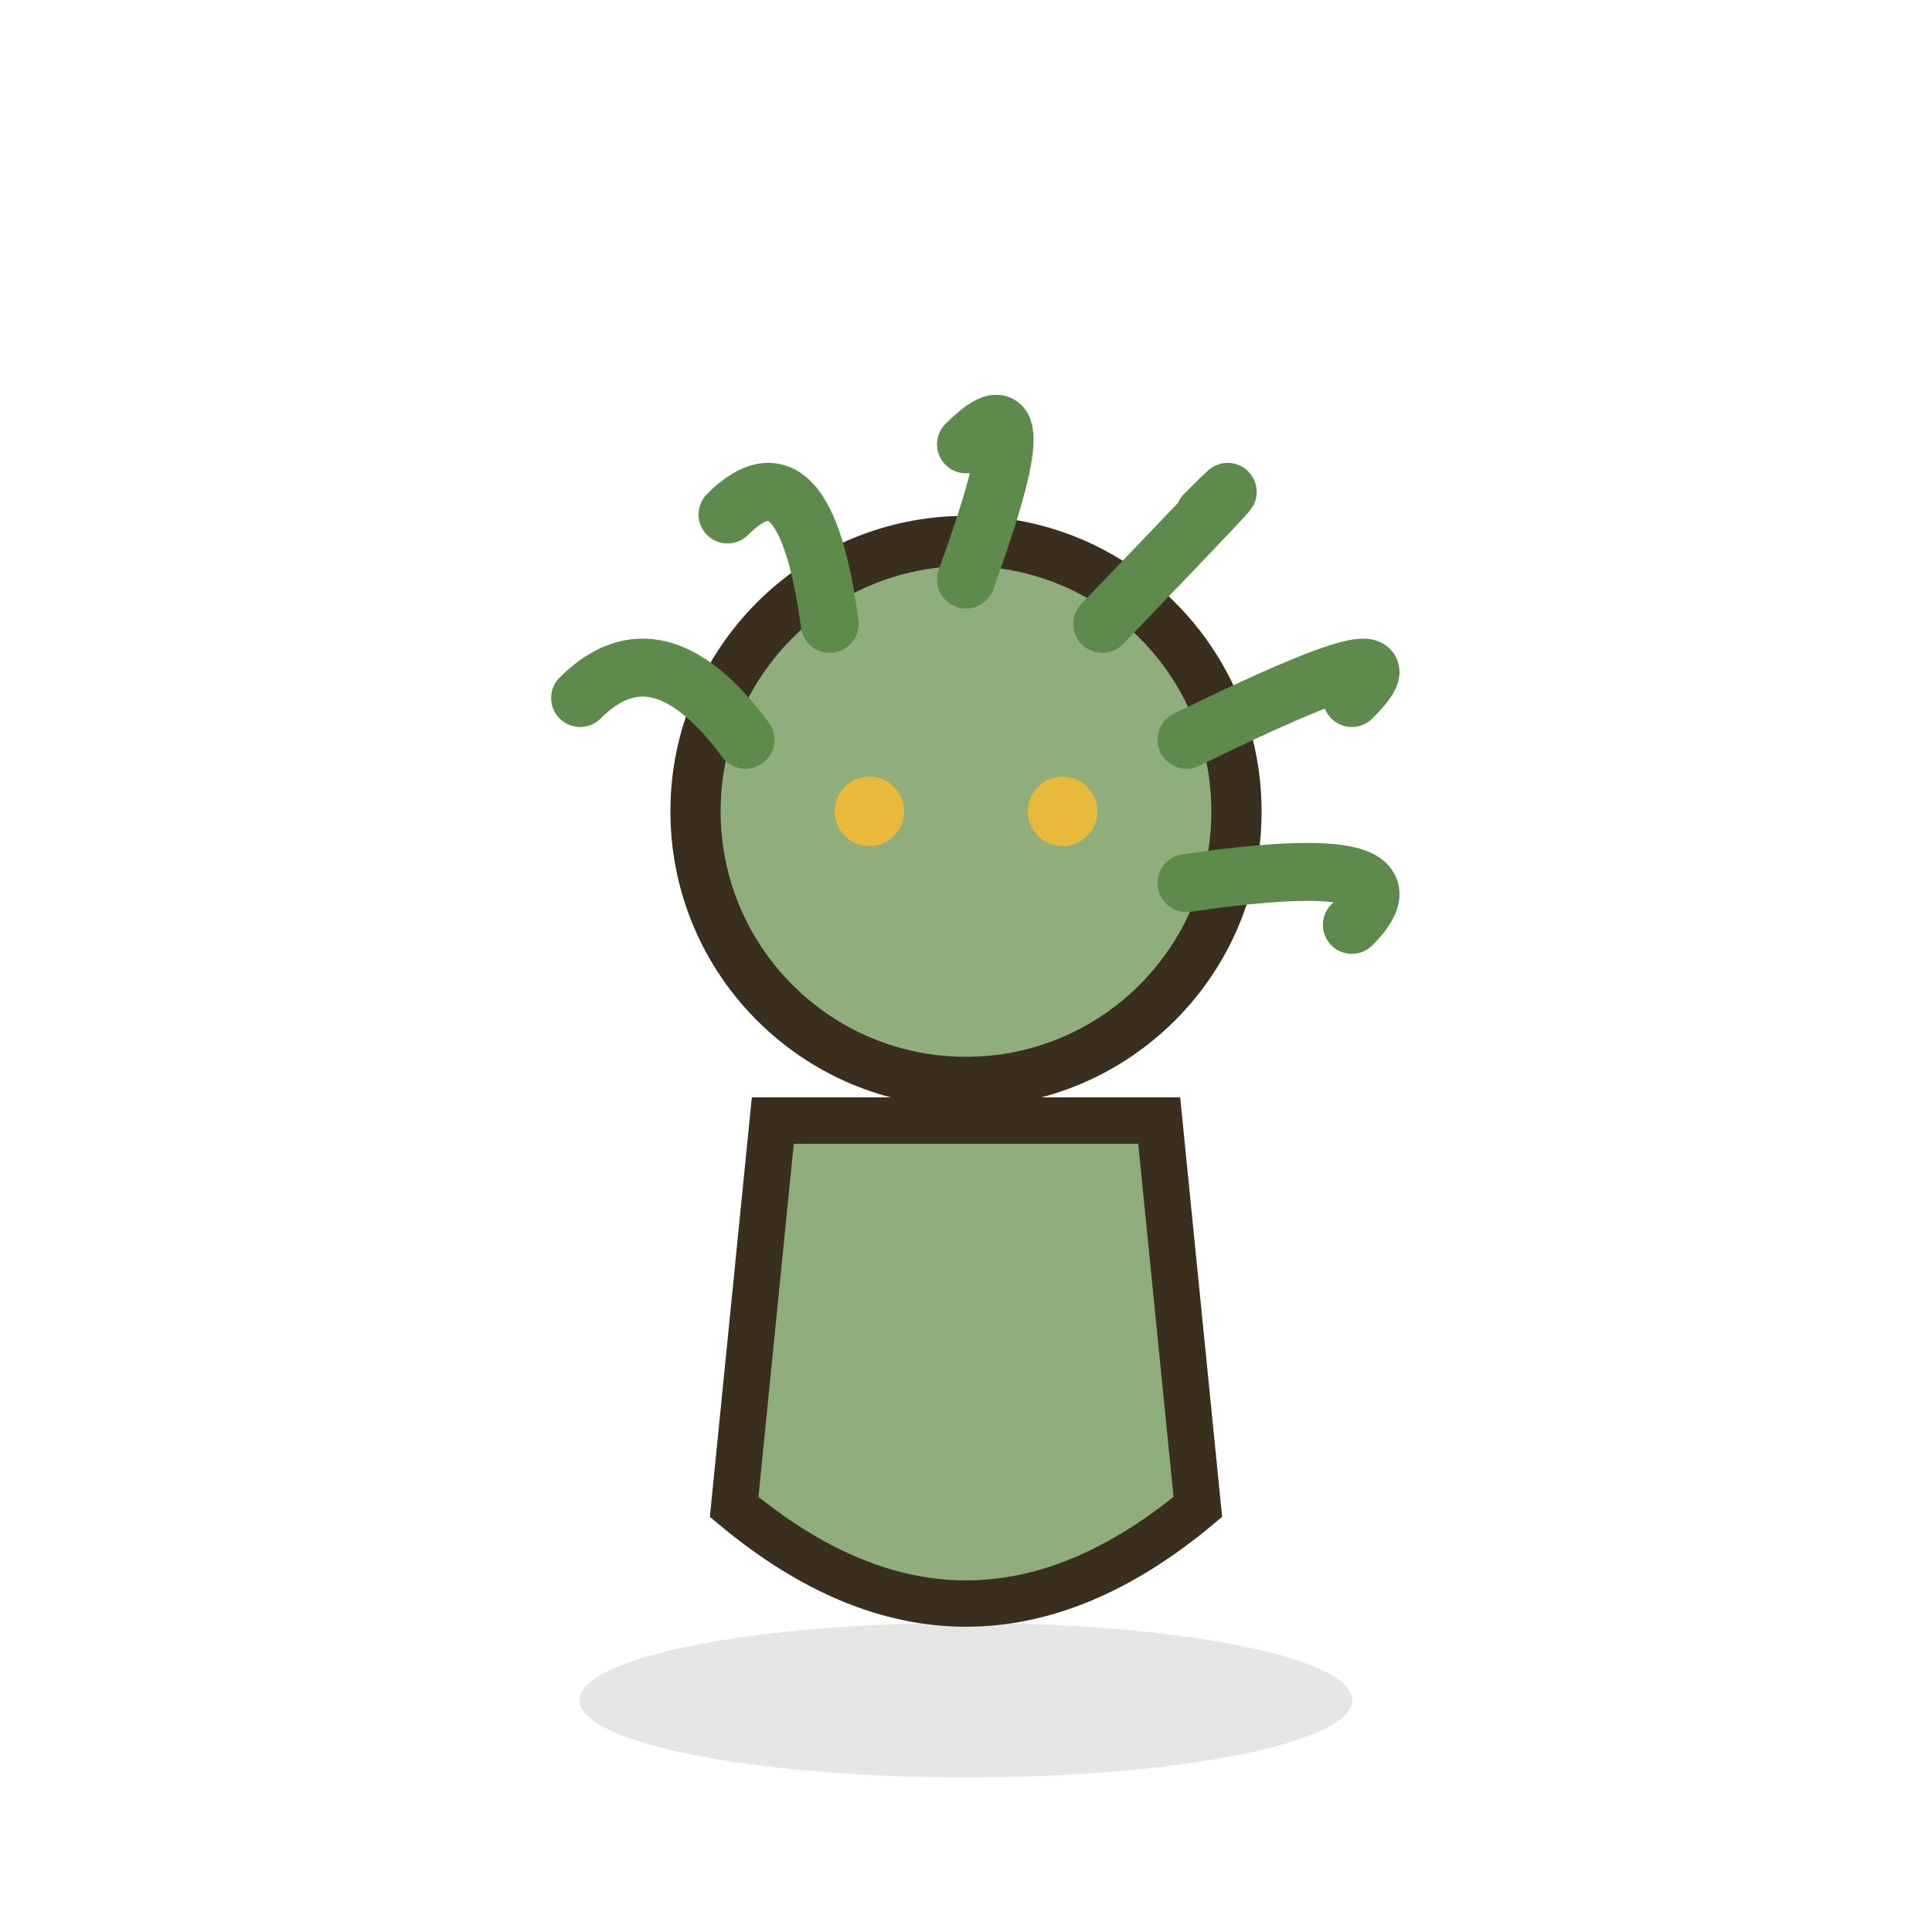
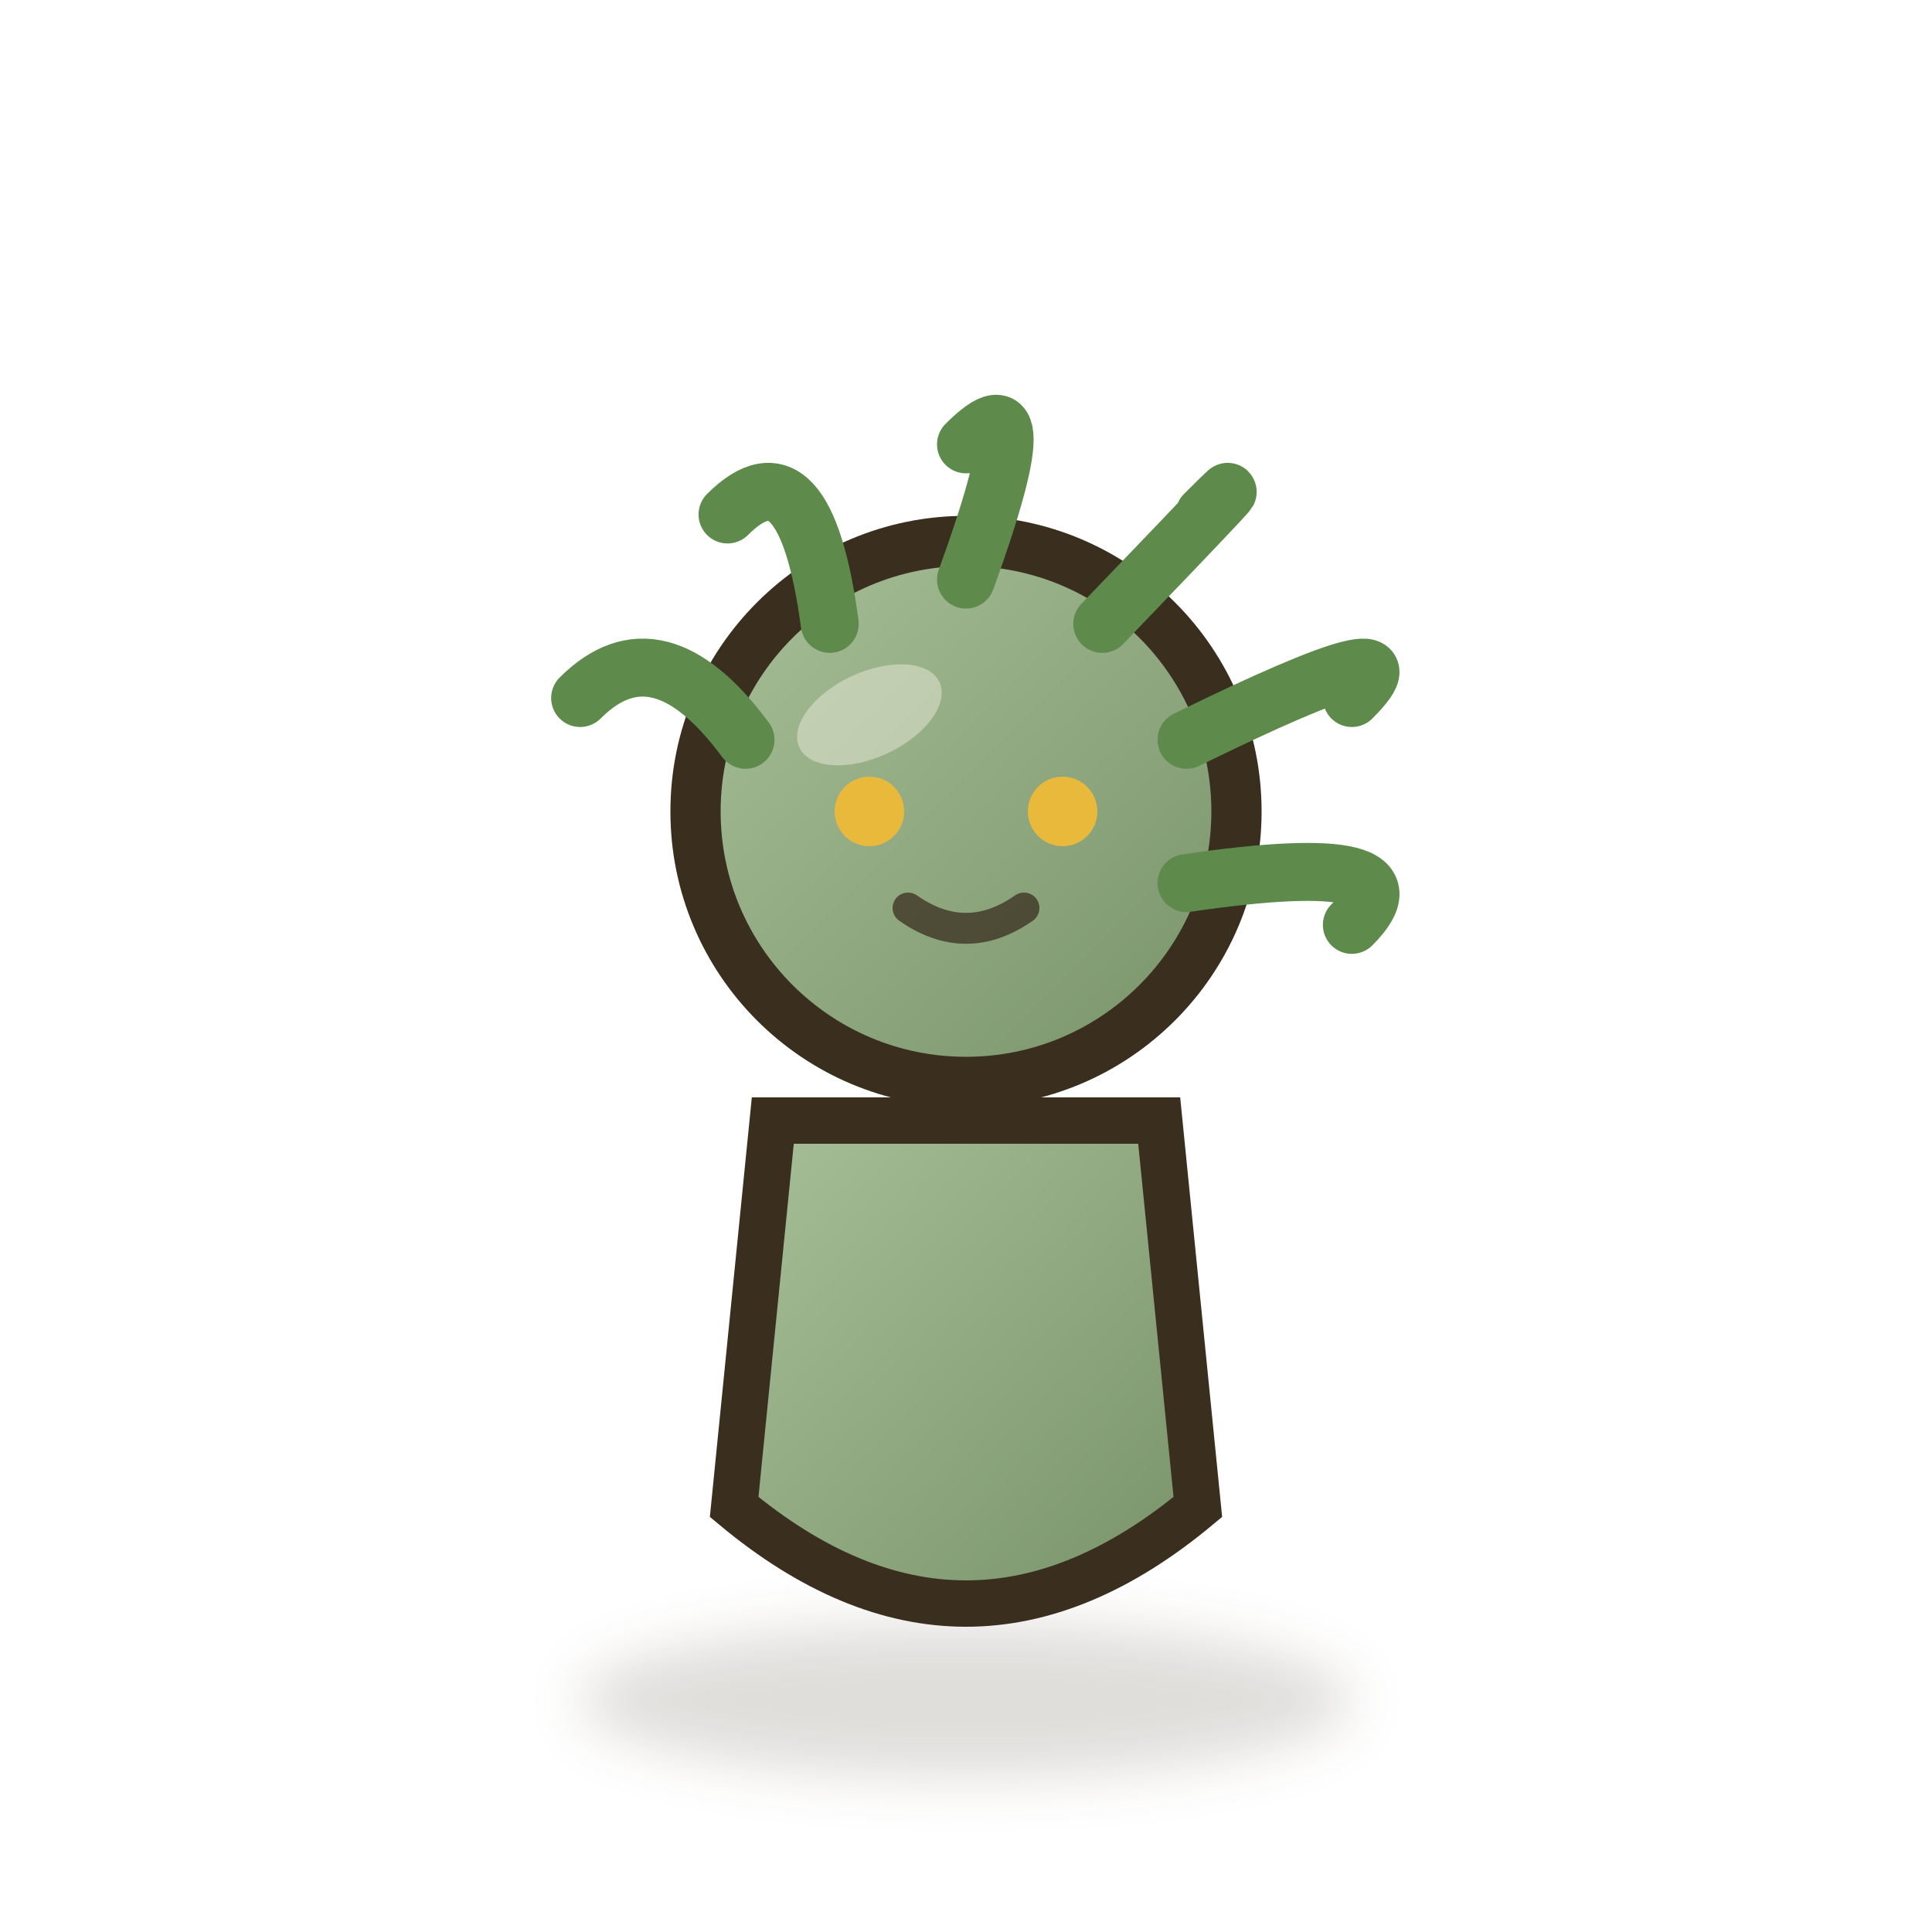
<svg xmlns="http://www.w3.org/2000/svg" viewBox="0 0 100 100" width="100" height="100" preserveAspectRatio="none">
-   <ellipse cx="50" cy="88" rx="20" ry="4" fill="#3A2E1F" opacity="0.12" />
-   <path d="M 38 78 Q 50 88 62 78 L 60 58 L 40 58 Z" fill="#8FAE7C" stroke="#3A2E1F" stroke-width="2.4" />
-   <circle cx="50" cy="42" r="14" fill="#8FAE7C" stroke="#3A2E1F" stroke-width="2.6" />
+   <filter id="bl191" x="-50%" y="-50%" width="200%" height="200%">
+     <feGaussianBlur stdDeviation="1.4" />
+   </filter>
+   <ellipse cx="50" cy="88" rx="20" ry="4" fill="#3A2E1F" opacity="0.16" filter="url(#bl191)" />
+   <linearGradient id="dg189" x1="0" y1="0" x2="1" y2="1">
+     <stop offset="0%" stop-color="#a8c099" />
+     <stop offset="100%" stop-color="#789268" />
+   </linearGradient>
+   <path d="M 38 78 Q 50 88 62 78 L 60 58 L 40 58 Z" fill="url(#dg189)" stroke="#3A2E1F" stroke-width="2.4" />
+   <linearGradient id="dg190" x1="0" y1="0" x2="1" y2="1">
+     <stop offset="0%" stop-color="#a8c099" />
+     <stop offset="100%" stop-color="#789268" />
+   </linearGradient>
+   <circle cx="50" cy="42" r="14" fill="url(#dg190)" stroke="#3A2E1F" stroke-width="2.6" />
+   <ellipse cx="45" cy="37" rx="4" ry="2.2" fill="#FFF8EC" opacity="0.4" transform="rotate(-25 45 37)" />
  <path d="M 38.587 38.292 Q 34.028 32.129 30.028 36.129" fill="none" stroke="#5E8B4C" stroke-width="3" stroke-linecap="round" />
  <path d="M 42.947 32.292 Q 41.657 22.629 37.657 26.629" fill="none" stroke="#5E8B4C" stroke-width="3" stroke-linecap="round" />
  <path d="M 50 30 Q 54 19 50 23" fill="none" stroke="#5E8B4C" stroke-width="3" stroke-linecap="round" />
  <path d="M 57.053 32.292 Q 66.343 22.629 62.343 26.629" fill="none" stroke="#5E8B4C" stroke-width="3" stroke-linecap="round" />
  <path d="M 61.413 38.292 Q 73.972 32.129 69.972 36.129" fill="none" stroke="#5E8B4C" stroke-width="3" stroke-linecap="round" />
  <path d="M 61.413 45.708 Q 73.972 43.871 69.972 47.871" fill="none" stroke="#5E8B4C" stroke-width="3" stroke-linecap="round" />
  <circle cx="45" cy="42" r="1.8" fill="#E8B93B" />
  <circle cx="55" cy="42" r="1.8" fill="#E8B93B" />
+   <path d="M 47 47 Q 50 49.1 53 47" fill="none" stroke="#3A2E1F" stroke-width="1.6" stroke-linecap="round" opacity="0.75" />
</svg>
